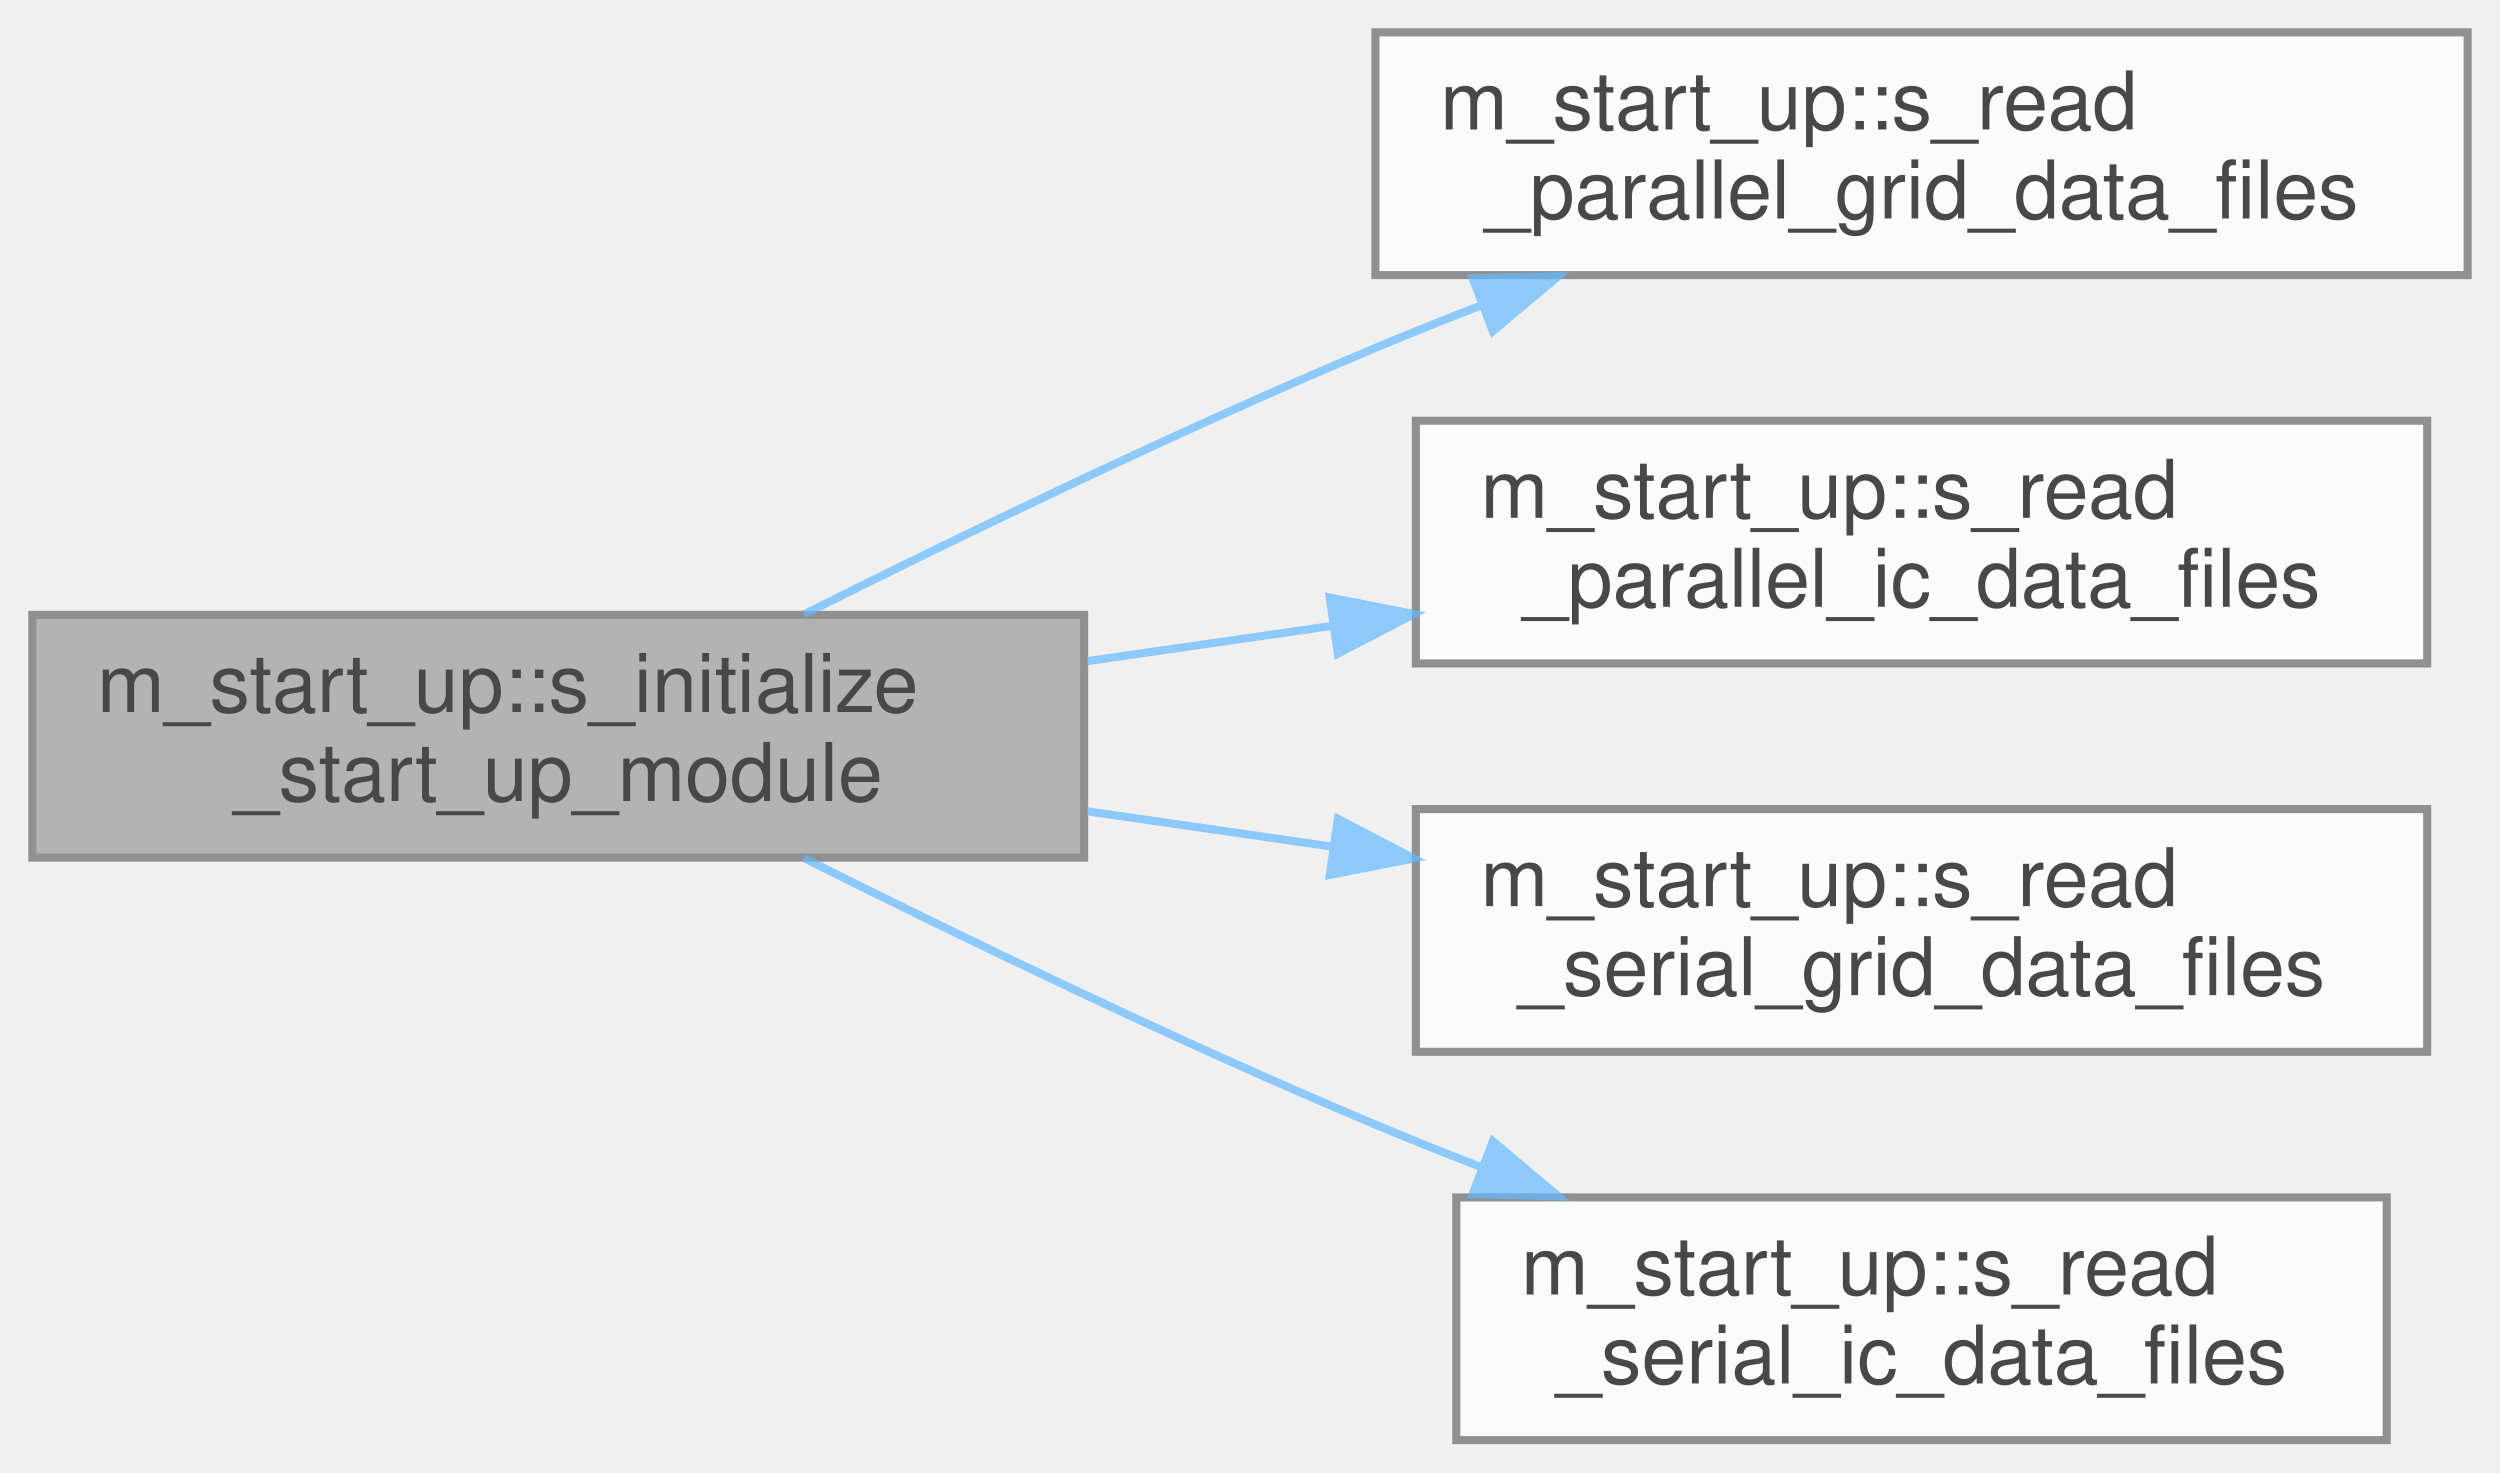
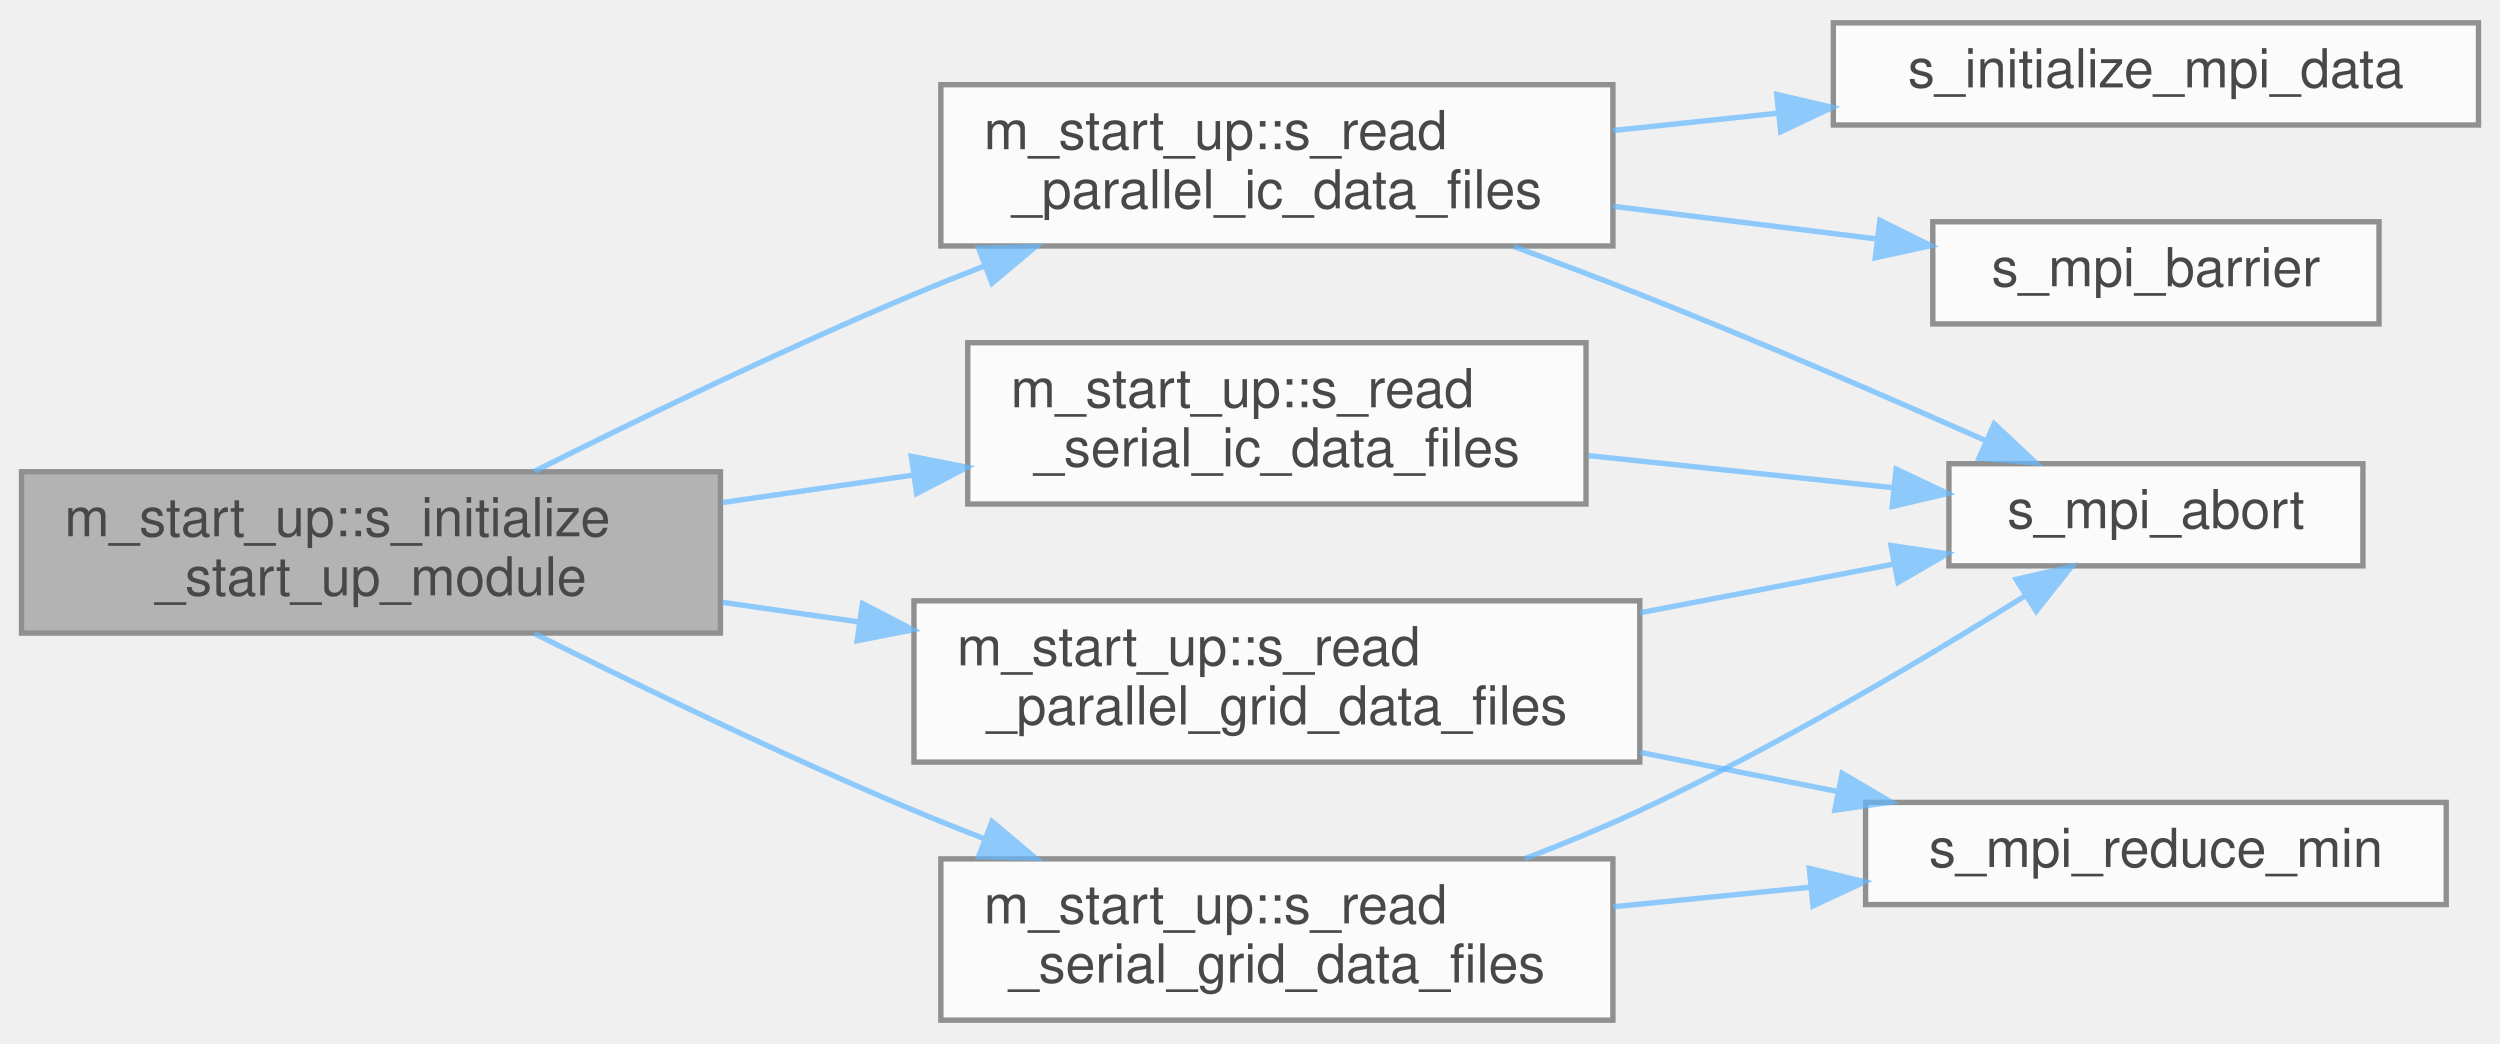
- <svg xmlns="http://www.w3.org/2000/svg" xmlns:xlink="http://www.w3.org/1999/xlink" width="309pt" height="182pt" viewBox="0.00 0.00 309.00 182.00">
+ <svg xmlns="http://www.w3.org/2000/svg" xmlns:xlink="http://www.w3.org/1999/xlink" width="465pt" height="194pt" viewBox="0.00 0.00 465.00 193.50">
  <svg id="main" version="1.1" xml:space="preserve">
    <style type="text/css">
.node, .edge {opacity: 0.7;}
.node.selected, .edge.selected {opacity: 1;}
.edge:hover path { stroke: red; }
.edge:hover polygon { stroke: red; fill: red; }
</style>
    <svg id="graph" class="graph">
-       <g id="graph0" class="graph" transform="scale(1 1) rotate(0) translate(4 178)">
+       <g id="graph0" class="graph" transform="scale(1 1) rotate(0) translate(4 189.5)">
        <g id="Node000001" class="node">
          <g id="a_Node000001">
            <a xlink:title=" ">
              <polygon fill="#999999" stroke="#666666" points="130,-102 0,-102 0,-72 130,-72 130,-102" />
              <text text-anchor="start" x="8" y="-90" font-family="Helvetica,sans-Serif" font-size="10.00">m_start_up::s_initialize</text>
              <text text-anchor="middle" x="65" y="-79" font-family="Helvetica,sans-Serif" font-size="10.00">_start_up_module</text>
            </a>
          </g>
        </g>
        <g id="Node000002" class="node">
          <g id="a_Node000002">
            <a xlink:href="namespacem__start__up.html#ac1c3187de246cbfb9c6b3751e90b9426" target="_top" xlink:title="Cell-boundary data are checked for consistency by looking at the (non-)uniform cell-width distributio...">
-               <polygon fill="white" stroke="#666666" points="301,-174 166,-174 166,-144 301,-144 301,-174" />
-               <text text-anchor="start" x="174" y="-162" font-family="Helvetica,sans-Serif" font-size="10.00">m_start_up::s_read</text>
-               <text text-anchor="middle" x="233.5" y="-151" font-family="Helvetica,sans-Serif" font-size="10.00">_parallel_grid_data_files</text>
+               <polygon fill="white" stroke="#666666" points="301,-78 166,-78 166,-48 301,-48 301,-78" />
+               <text text-anchor="start" x="174" y="-66" font-family="Helvetica,sans-Serif" font-size="10.00">m_start_up::s_read</text>
+               <text text-anchor="middle" x="233.5" y="-55" font-family="Helvetica,sans-Serif" font-size="10.00">_parallel_grid_data_files</text>
            </a>
          </g>
        </g>
        <g id="edge1_Node000001_Node000002" class="edge">
          <g id="a_edge1_Node000001_Node000002">
            <a xlink:title=" ">
-               <path fill="none" stroke="#63b8ff" d="M95.4,-102.08C115.13,-111.96 141.85,-124.87 166,-135 170.19,-136.76 174.56,-138.51 178.96,-140.21" />
-               <polygon fill="#63b8ff" stroke="#63b8ff" points="178.02,-143.6 188.62,-143.87 180.51,-137.06 178.02,-143.6" />
-             </a>
-           </g>
-         </g>
-         <g id="Node000003" class="node">
-           <g id="a_Node000003">
-             <a xlink:href="namespacem__start__up.html#a25daee88d75c57908efa6e3e0516fb28" target="_top" xlink:title="The goal of this subroutine is to read in any preexisting initial condition data files so that they m...">
-               <polygon fill="white" stroke="#666666" points="296,-126 171,-126 171,-96 296,-96 296,-126" />
-               <text text-anchor="start" x="179" y="-114" font-family="Helvetica,sans-Serif" font-size="10.00">m_start_up::s_read</text>
-               <text text-anchor="middle" x="233.5" y="-103" font-family="Helvetica,sans-Serif" font-size="10.00">_parallel_ic_data_files</text>
-             </a>
-           </g>
-         </g>
-         <g id="edge2_Node000001_Node000003" class="edge">
-           <g id="a_edge2_Node000001_Node000003">
-             <a xlink:title=" ">
-               <path fill="none" stroke="#63b8ff" d="M130.37,-96.28C140.32,-97.71 150.66,-99.2 160.76,-100.66" />
-               <polygon fill="#63b8ff" stroke="#63b8ff" points="160.36,-104.14 170.76,-102.1 161.36,-97.21 160.36,-104.14" />
-             </a>
-           </g>
-         </g>
-         <g id="Node000004" class="node">
-           <g id="a_Node000004">
-             <a xlink:href="namespacem__start__up.html#a396fa8a3563d4b04bb838a09c273bf61" target="_top" xlink:title="The goal of this subroutine is to read in any preexisting grid data as well as based on the imported ...">
-               <polygon fill="white" stroke="#666666" points="296,-78 171,-78 171,-48 296,-48 296,-78" />
-               <text text-anchor="start" x="179" y="-66" font-family="Helvetica,sans-Serif" font-size="10.00">m_start_up::s_read</text>
-               <text text-anchor="middle" x="233.5" y="-55" font-family="Helvetica,sans-Serif" font-size="10.00">_serial_grid_data_files</text>
-             </a>
-           </g>
-         </g>
-         <g id="edge3_Node000001_Node000004" class="edge">
-           <g id="a_edge3_Node000001_Node000004">
-             <a xlink:title=" ">
-               <path fill="none" stroke="#63b8ff" d="M130.37,-77.72C140.32,-76.29 150.66,-74.8 160.76,-73.34" />
-               <polygon fill="#63b8ff" stroke="#63b8ff" points="161.36,-76.79 170.76,-71.9 160.36,-69.86 161.36,-76.79" />
+               <path fill="none" stroke="#63b8ff" d="M130.37,-77.72C138.73,-76.52 147.35,-75.27 155.87,-74.05" />
+               <polygon fill="#63b8ff" stroke="#63b8ff" points="156.42,-77.5 165.82,-72.61 155.42,-70.57 156.42,-77.5" />
            </a>
          </g>
        </g>
        <g id="Node000005" class="node">
          <g id="a_Node000005">
-             <a xlink:href="namespacem__start__up.html#a88f1f355d8aeecb6cd47653ed285cfa2" target="_top" xlink:title="The goal of this subroutine is to read in any preexisting initial condition data files so that they m...">
-               <polygon fill="white" stroke="#666666" points="291,-30 176,-30 176,0 291,0 291,-30" />
-               <text text-anchor="start" x="184" y="-18" font-family="Helvetica,sans-Serif" font-size="10.00">m_start_up::s_read</text>
-               <text text-anchor="middle" x="233.5" y="-7" font-family="Helvetica,sans-Serif" font-size="10.00">_serial_ic_data_files</text>
+             <a xlink:href="namespacem__start__up.html#a25daee88d75c57908efa6e3e0516fb28" target="_top" xlink:title="The goal of this subroutine is to read in any preexisting initial condition data files so that they m...">
+               <polygon fill="white" stroke="#666666" points="296,-174 171,-174 171,-144 296,-144 296,-174" />
+               <text text-anchor="start" x="179" y="-162" font-family="Helvetica,sans-Serif" font-size="10.00">m_start_up::s_read</text>
+               <text text-anchor="middle" x="233.5" y="-151" font-family="Helvetica,sans-Serif" font-size="10.00">_parallel_ic_data_files</text>
            </a>
          </g>
        </g>
        <g id="edge4_Node000001_Node000005" class="edge">
          <g id="a_edge4_Node000001_Node000005">
            <a xlink:title=" ">
+               <path fill="none" stroke="#63b8ff" d="M95.4,-102.08C115.13,-111.96 141.85,-124.87 166,-135 170.19,-136.76 174.56,-138.51 178.96,-140.21" />
+               <polygon fill="#63b8ff" stroke="#63b8ff" points="178.02,-143.6 188.62,-143.87 180.51,-137.06 178.02,-143.6" />
+             </a>
+           </g>
+         </g>
+         <g id="Node000008" class="node">
+           <g id="a_Node000008">
+             <a xlink:href="namespacem__start__up.html#a396fa8a3563d4b04bb838a09c273bf61" target="_top" xlink:title="The goal of this subroutine is to read in any preexisting grid data as well as based on the imported ...">
+               <polygon fill="white" stroke="#666666" points="296,-30 171,-30 171,0 296,0 296,-30" />
+               <text text-anchor="start" x="179" y="-18" font-family="Helvetica,sans-Serif" font-size="10.00">m_start_up::s_read</text>
+               <text text-anchor="middle" x="233.5" y="-7" font-family="Helvetica,sans-Serif" font-size="10.00">_serial_grid_data_files</text>
+             </a>
+           </g>
+         </g>
+         <g id="edge8_Node000001_Node000008" class="edge">
+           <g id="a_edge8_Node000001_Node000008">
+             <a xlink:title=" ">
              <path fill="none" stroke="#63b8ff" d="M95.4,-71.92C115.13,-62.04 141.85,-49.13 166,-39 170.19,-37.24 174.56,-35.49 178.96,-33.79" />
              <polygon fill="#63b8ff" stroke="#63b8ff" points="180.51,-36.94 188.62,-30.13 178.02,-30.4 180.51,-36.94" />
+             </a>
+           </g>
+         </g>
+         <g id="Node000009" class="node">
+           <g id="a_Node000009">
+             <a xlink:href="namespacem__start__up.html#a88f1f355d8aeecb6cd47653ed285cfa2" target="_top" xlink:title="The goal of this subroutine is to read in any preexisting initial condition data files so that they m...">
+               <polygon fill="white" stroke="#666666" points="291,-126 176,-126 176,-96 291,-96 291,-126" />
+               <text text-anchor="start" x="184" y="-114" font-family="Helvetica,sans-Serif" font-size="10.00">m_start_up::s_read</text>
+               <text text-anchor="middle" x="233.5" y="-103" font-family="Helvetica,sans-Serif" font-size="10.00">_serial_ic_data_files</text>
+             </a>
+           </g>
+         </g>
+         <g id="edge11_Node000001_Node000009" class="edge">
+           <g id="a_edge11_Node000001_Node000009">
+             <a xlink:title=" ">
+               <path fill="none" stroke="#63b8ff" d="M130.37,-96.28C141.98,-97.95 154.1,-99.7 165.78,-101.38" />
+               <polygon fill="#63b8ff" stroke="#63b8ff" points="165.5,-104.88 175.89,-102.84 166.5,-97.95 165.5,-104.88" />
+             </a>
+           </g>
+         </g>
+         <g id="Node000003" class="node">
+           <g id="a_Node000003">
+             <a xlink:href="m__mpi__common_8fpp_8f90.html#ad9e1329e498b65ad4256658675d6f797" target="_top" xlink:title="The subroutine terminates the MPI execution environment.">
+               <polygon fill="white" stroke="#666666" points="435.5,-103.5 358.5,-103.5 358.5,-84.5 435.5,-84.5 435.5,-103.5" />
+               <text text-anchor="middle" x="397" y="-91.5" font-family="Helvetica,sans-Serif" font-size="10.00">s_mpi_abort</text>
+             </a>
+           </g>
+         </g>
+         <g id="edge2_Node000002_Node000003" class="edge">
+           <g id="a_edge2_Node000002_Node000003">
+             <a xlink:title=" ">
+               <path fill="none" stroke="#63b8ff" d="M301.12,-75.79C316.93,-78.82 333.49,-82 348.27,-84.84" />
+               <polygon fill="#63b8ff" stroke="#63b8ff" points="347.71,-88.29 358.19,-86.74 349.03,-81.42 347.71,-88.29" />
+             </a>
+           </g>
+         </g>
+         <g id="Node000004" class="node">
+           <g id="a_Node000004">
+             <a xlink:href="m__mpi__common_8fpp_8f90.html#a69c6a0b8d191bf31b9831c7f39206fe4" target="_top" xlink:title="The following subroutine takes the inputted variable and determines its minimum value on the entire c...">
+               <polygon fill="white" stroke="#666666" points="451,-40.5 343,-40.5 343,-21.5 451,-21.5 451,-40.5" />
+               <text text-anchor="middle" x="397" y="-28.5" font-family="Helvetica,sans-Serif" font-size="10.00">s_mpi_reduce_min</text>
+             </a>
+           </g>
+         </g>
+         <g id="edge3_Node000002_Node000004" class="edge">
+           <g id="a_edge3_Node000002_Node000004">
+             <a xlink:title=" ">
+               <path fill="none" stroke="#63b8ff" d="M301.12,-49.8C313.34,-47.38 326,-44.87 337.95,-42.5" />
+               <polygon fill="#63b8ff" stroke="#63b8ff" points="338.65,-45.93 347.78,-40.55 337.29,-39.06 338.65,-45.93" />
+             </a>
+           </g>
+         </g>
+         <g id="edge6_Node000005_Node000003" class="edge">
+           <g id="a_edge6_Node000005_Node000003">
+             <a xlink:title=" ">
+               <path fill="none" stroke="#63b8ff" d="M277.57,-143.89C285.4,-141.02 293.47,-137.98 301,-135 322.66,-126.43 346.76,-116.02 365.26,-107.83" />
+               <polygon fill="#63b8ff" stroke="#63b8ff" points="366.93,-110.92 374.65,-103.66 364.09,-104.52 366.93,-110.92" />
+             </a>
+           </g>
+         </g>
+         <g id="Node000006" class="node">
+           <g id="a_Node000006">
+             <a xlink:href="m__mpi__common_8fpp_8f90.html#af3c13e2984fd36a116df57de0b672bc1" target="_top" xlink:title=" ">
+               <polygon fill="white" stroke="#666666" points="457,-185.5 337,-185.5 337,-166.5 457,-166.5 457,-185.5" />
+               <text text-anchor="middle" x="397" y="-173.5" font-family="Helvetica,sans-Serif" font-size="10.00">s_initialize_mpi_data</text>
+             </a>
+           </g>
+         </g>
+         <g id="edge5_Node000005_Node000006" class="edge">
+           <g id="a_edge5_Node000005_Node000006">
+             <a xlink:title=" ">
+               <path fill="none" stroke="#63b8ff" d="M296.02,-165.48C306.05,-166.53 316.49,-167.63 326.69,-168.7" />
+               <polygon fill="#63b8ff" stroke="#63b8ff" points="326.47,-172.2 336.79,-169.77 327.21,-165.24 326.47,-172.2" />
+             </a>
+           </g>
+         </g>
+         <g id="Node000007" class="node">
+           <g id="a_Node000007">
+             <a xlink:href="m__mpi__common_8fpp_8f90.html#ae966ace411b5ffbc9ebd5fed9f35da63" target="_top" xlink:title="Halts all processes until all have reached barrier.">
+               <polygon fill="white" stroke="#666666" points="438.5,-148.5 355.5,-148.5 355.5,-129.5 438.5,-129.5 438.5,-148.5" />
+               <text text-anchor="middle" x="397" y="-136.5" font-family="Helvetica,sans-Serif" font-size="10.00">s_mpi_barrier</text>
+             </a>
+           </g>
+         </g>
+         <g id="edge7_Node000005_Node000007" class="edge">
+           <g id="a_edge7_Node000005_Node000007">
+             <a xlink:title=" ">
+               <path fill="none" stroke="#63b8ff" d="M296.02,-151.38C312.25,-149.37 329.58,-147.22 345.18,-145.29" />
+               <polygon fill="#63b8ff" stroke="#63b8ff" points="345.66,-148.76 355.15,-144.06 344.8,-141.81 345.66,-148.76" />
+             </a>
+           </g>
+         </g>
+         <g id="edge9_Node000008_Node000003" class="edge">
+           <g id="a_edge9_Node000008_Node000003">
+             <a xlink:title=" ">
+               <path fill="none" stroke="#63b8ff" d="M279.66,-30.06C286.88,-32.82 294.21,-35.84 301,-39 326.39,-50.82 353.94,-67.19 372.79,-79" />
+               <polygon fill="#63b8ff" stroke="#63b8ff" points="370.99,-81.99 381.31,-84.38 374.73,-76.08 370.99,-81.99" />
+             </a>
+           </g>
+         </g>
+         <g id="edge10_Node000008_Node000004" class="edge">
+           <g id="a_edge10_Node000008_Node000004">
+             <a xlink:title=" ">
+               <path fill="none" stroke="#63b8ff" d="M296.02,-21.09C308.06,-22.29 320.72,-23.54 332.82,-24.74" />
+               <polygon fill="#63b8ff" stroke="#63b8ff" points="332.53,-28.23 342.83,-25.73 333.22,-21.26 332.53,-28.23" />
+             </a>
+           </g>
+         </g>
+         <g id="edge12_Node000009_Node000003" class="edge">
+           <g id="a_edge12_Node000009_Node000003">
+             <a xlink:title=" ">
+               <path fill="none" stroke="#63b8ff" d="M291.44,-105.01C309.96,-103.06 330.32,-100.91 348.11,-99.04" />
+               <polygon fill="#63b8ff" stroke="#63b8ff" points="348.68,-102.5 358.26,-97.97 347.95,-95.54 348.68,-102.5" />
            </a>
          </g>
        </g>
      </g>
    </svg>
  </svg>
  <style type="text/css">

[data-mouse-over-selected='false'] { opacity: 0.7; }
[data-mouse-over-selected='true']  { opacity: 1.0; }

</style>
</svg>
